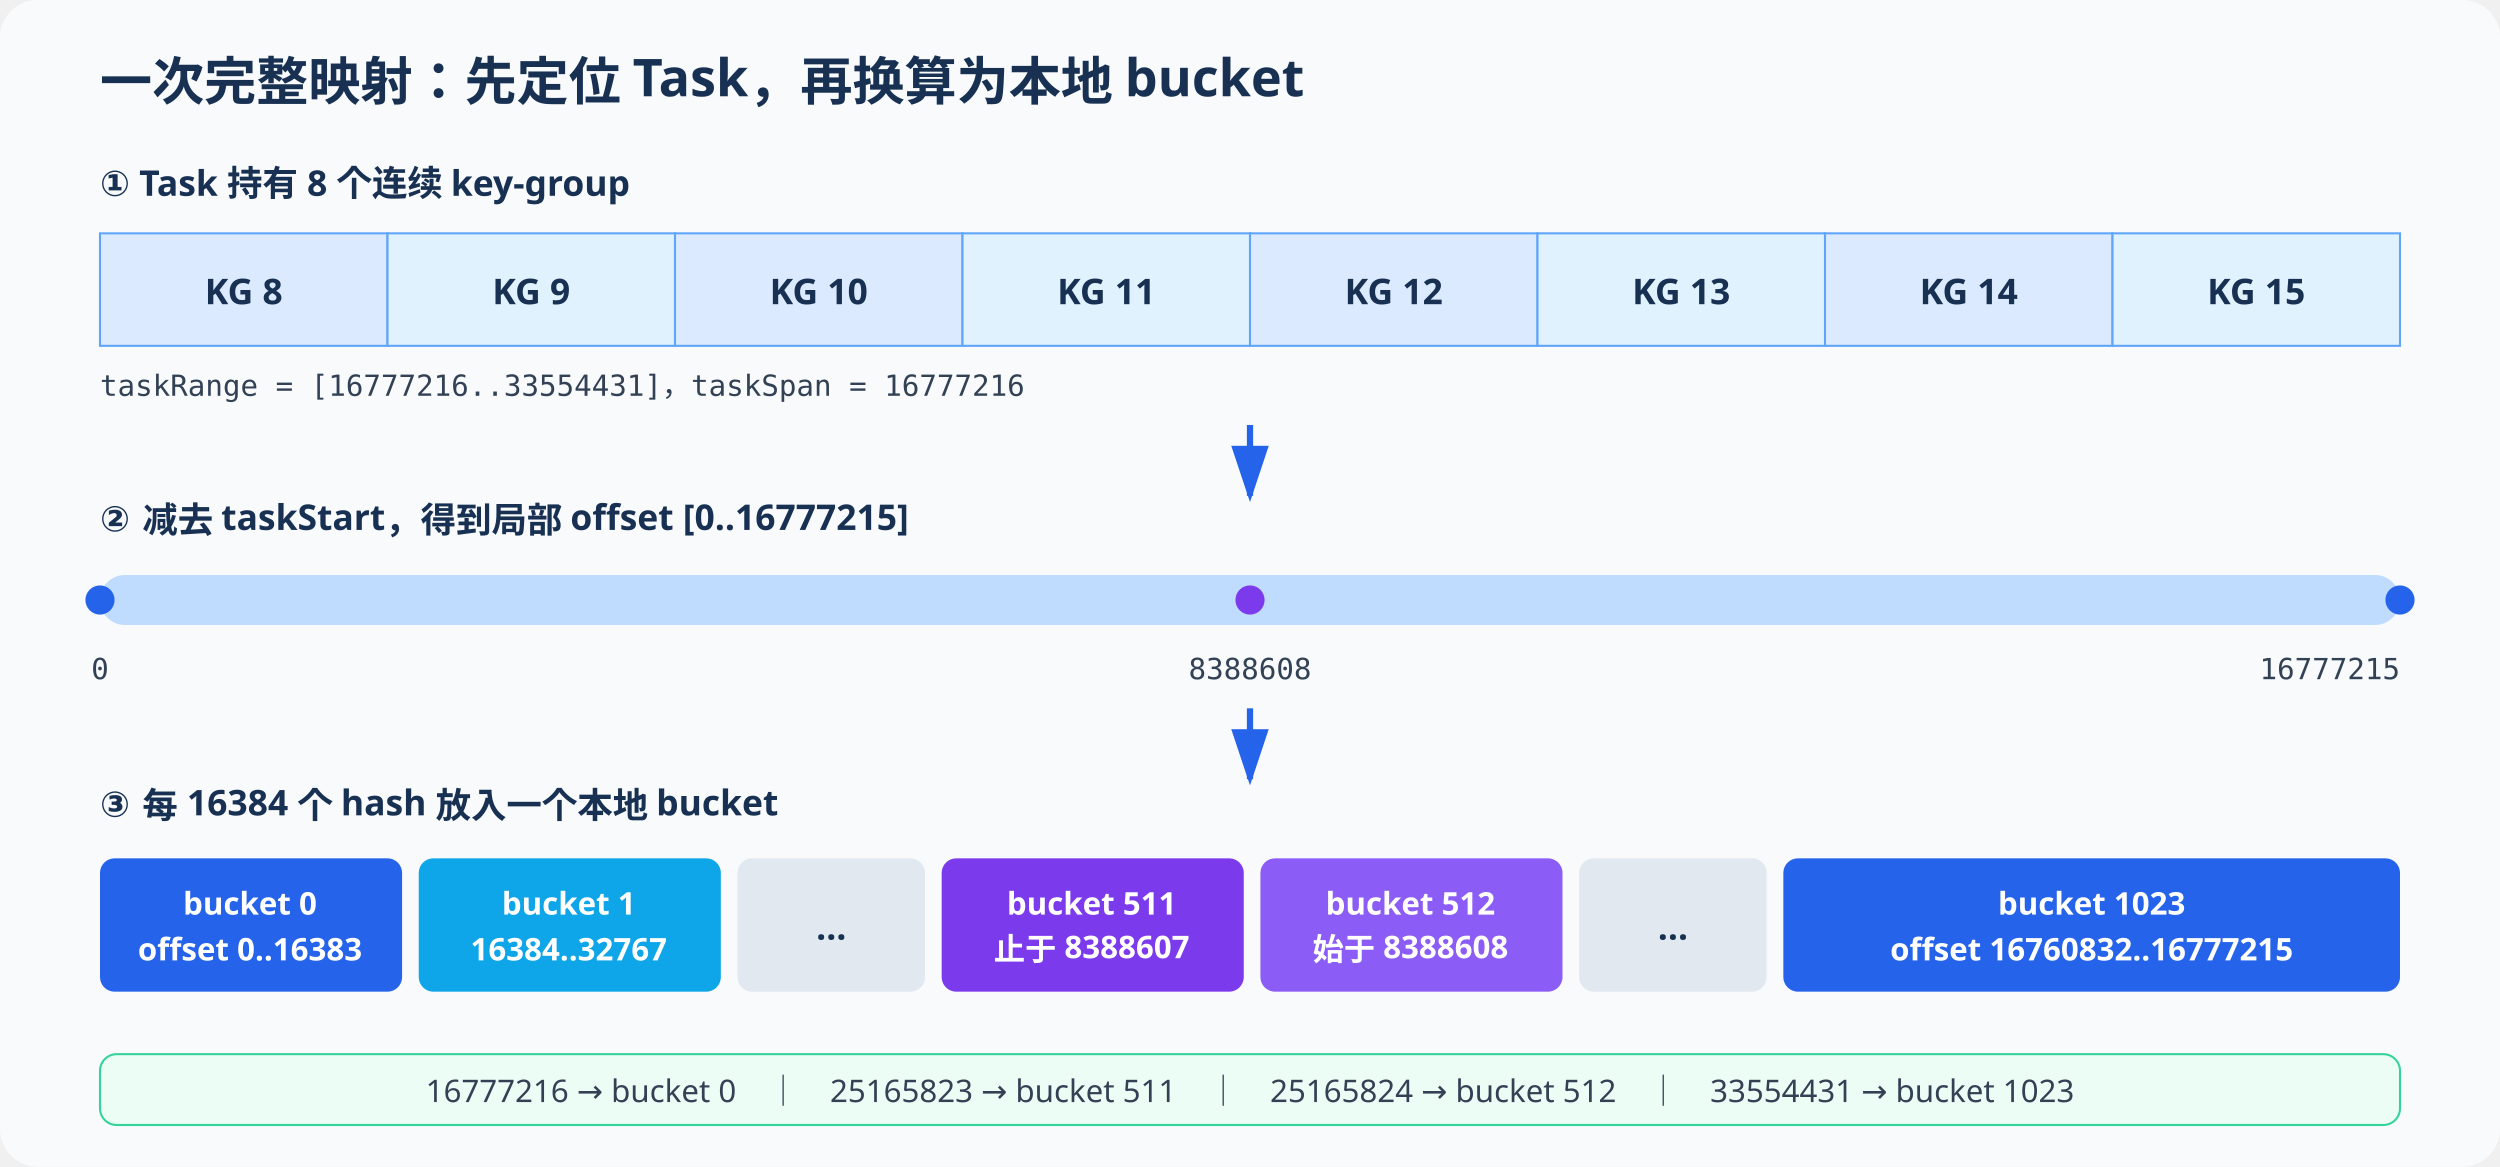
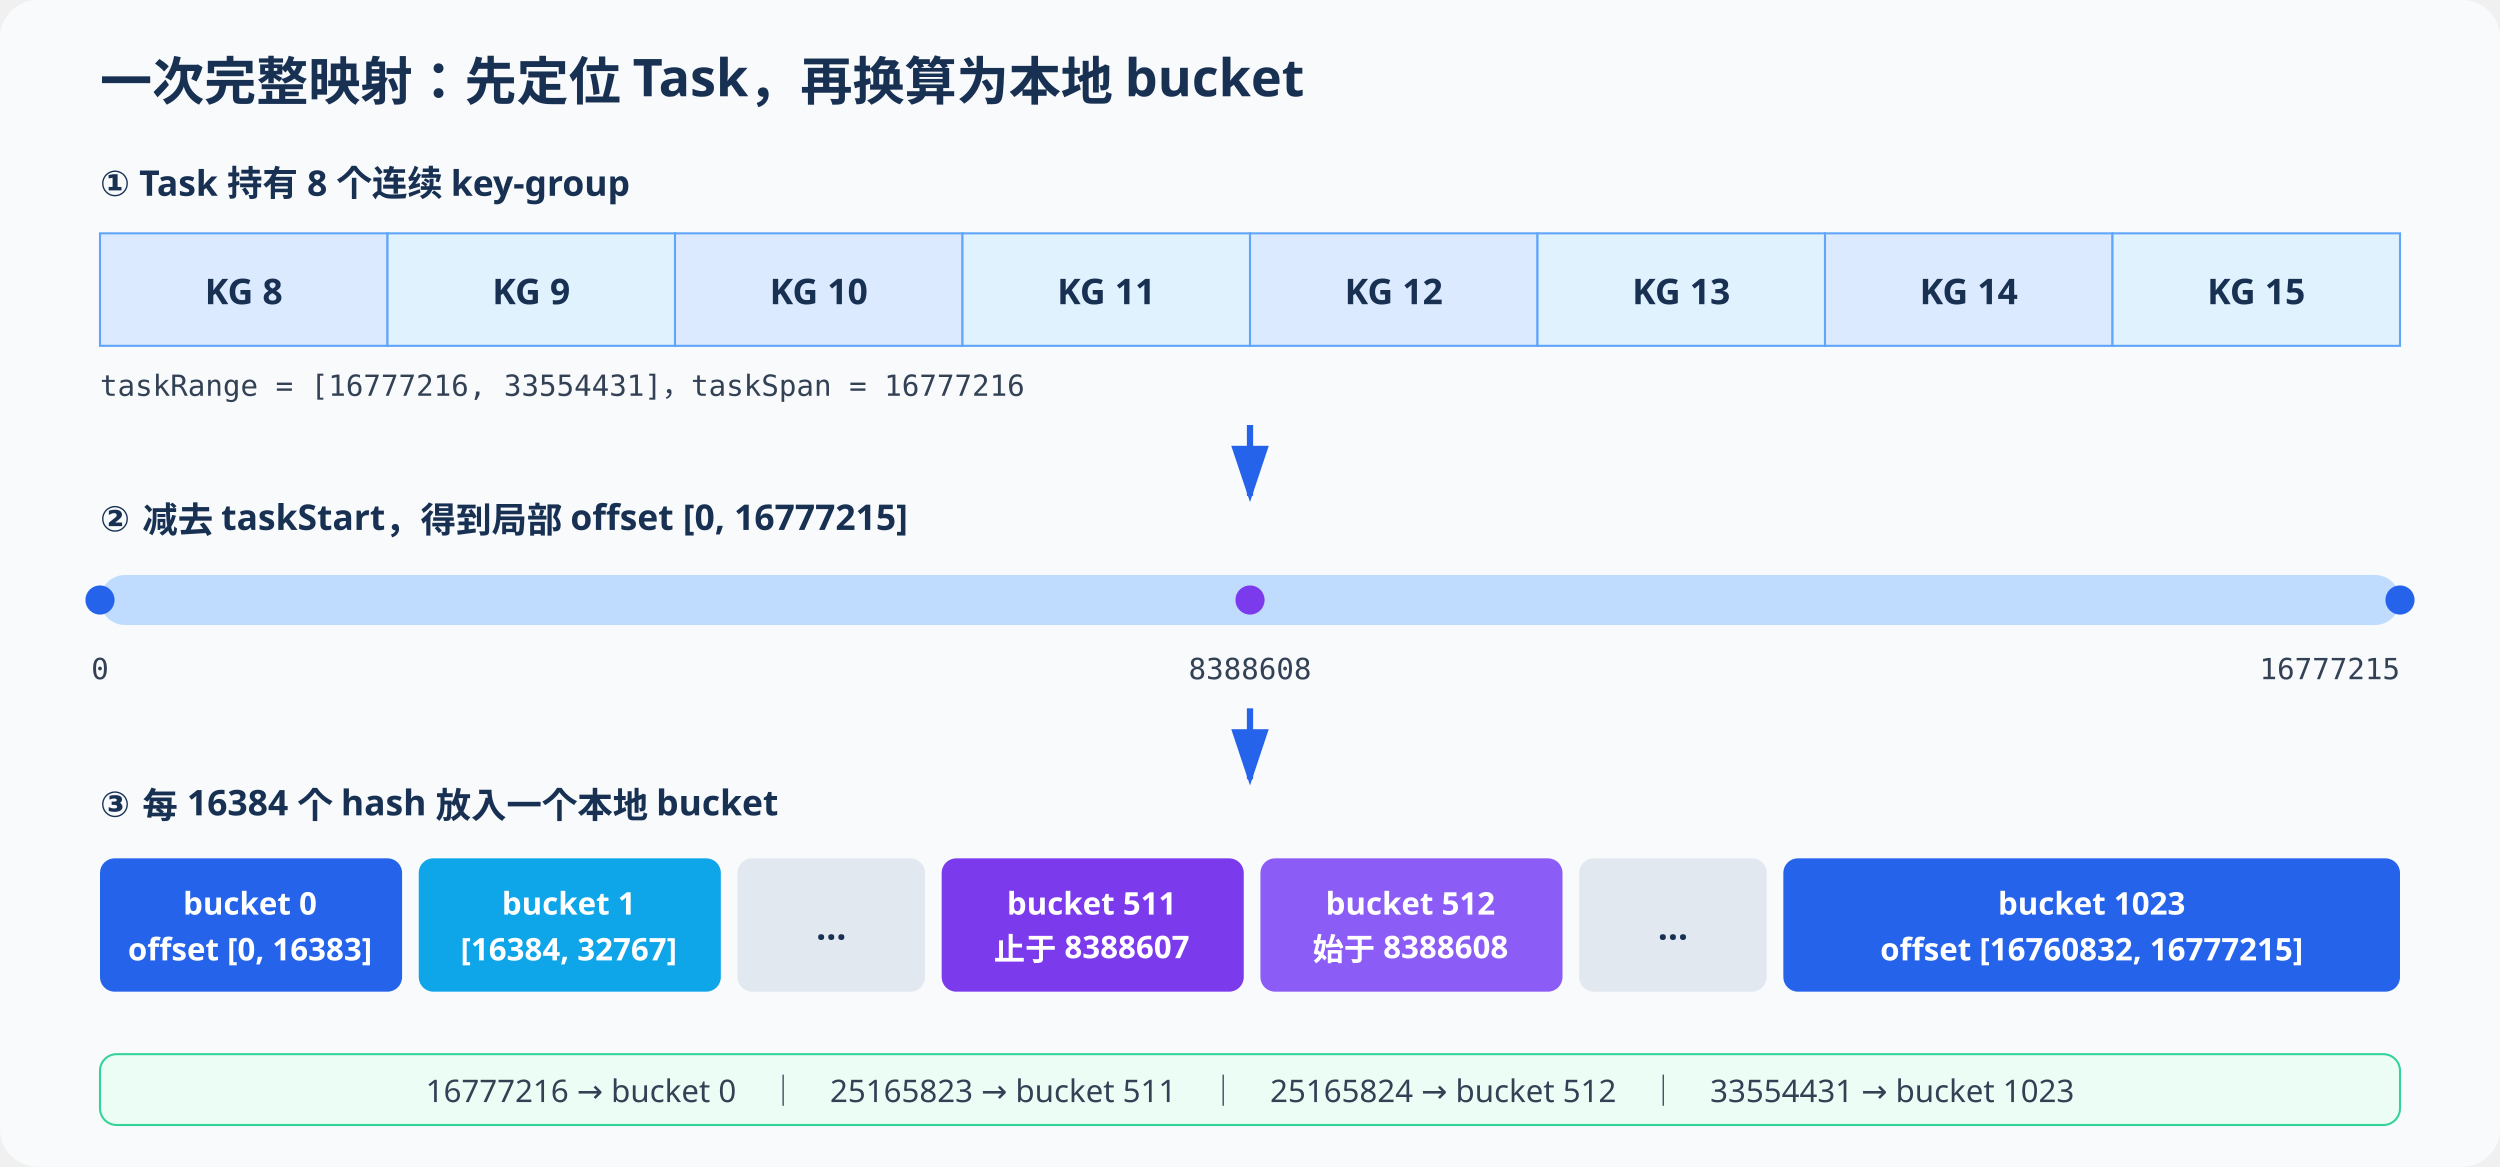
<svg xmlns="http://www.w3.org/2000/svg" width="1200" height="560" viewBox="0 0 1200 560">
  <defs>
    <style>
      .title{font:700 25px "Microsoft YaHei",sans-serif;fill:#183153}
      .label{font:600 17px "Microsoft YaHei",sans-serif;fill:#183153}
      .text{font:15px "Microsoft YaHei",sans-serif;fill:#334155}
      .num{font:14px Consolas,monospace;fill:#334155}
      .white{font:600 15px "Microsoft YaHei",sans-serif;fill:#fff}
      .line{stroke:#64748b;stroke-width:2}
    </style>
    <marker id="arrow" markerWidth="10" markerHeight="10" refX="8" refY="3" orient="auto">
      <path d="M0 0 L9 3 L0 6 Z" fill="#2563eb" />
    </marker>
  </defs>
  <rect width="1200" height="560" rx="18" fill="#f8fafc" />
  <text x="48" y="48" class="title">一次完整映射：先定位 Task，再换算为本地 bucket</text>
  <text x="48" y="94" class="label">① Task 持有 8 个连续 key-group</text>
  <g transform="translate(48 112)">
    <rect width="138" height="54" fill="#dbeafe" stroke="#60a5fa" />
    <text x="69" y="34" text-anchor="middle" class="label">KG 8</text>
    <rect x="138" width="138" height="54" fill="#e0f2fe" stroke="#60a5fa" />
    <text x="207" y="34" text-anchor="middle" class="label">KG 9</text>
    <rect x="276" width="138" height="54" fill="#dbeafe" stroke="#60a5fa" />
    <text x="345" y="34" text-anchor="middle" class="label">KG 10</text>
    <rect x="414" width="138" height="54" fill="#e0f2fe" stroke="#60a5fa" />
    <text x="483" y="34" text-anchor="middle" class="label">KG 11</text>
    <rect x="552" width="138" height="54" fill="#dbeafe" stroke="#60a5fa" />
    <text x="621" y="34" text-anchor="middle" class="label">KG 12</text>
    <rect x="690" width="138" height="54" fill="#e0f2fe" stroke="#60a5fa" />
    <text x="759" y="34" text-anchor="middle" class="label">KG 13</text>
    <rect x="828" width="138" height="54" fill="#dbeafe" stroke="#60a5fa" />
    <text x="897" y="34" text-anchor="middle" class="label">KG 14</text>
    <rect x="966" width="138" height="54" fill="#e0f2fe" stroke="#60a5fa" />
    <text x="1035" y="34" text-anchor="middle" class="label">KG 15</text>
  </g>
-   <text x="48" y="190" class="num">taskRange = [16777216..33554431]，taskSpan = 16777216</text>
+   <text x="48" y="190" class="num">taskRange = [16777216, 33554431]，taskSpan = 16777216</text>
  <path d="M600 204 L600 238" stroke="#2563eb" stroke-width="3" marker-end="url(#arrow)" />
-   <text x="48" y="255" class="label">② 减去 taskStart，得到局部 offset [0..16777215]</text>
+   <text x="48" y="255" class="label">② 减去 taskStart，得到局部 offset [0, 16777215]</text>
  <rect x="48" y="276" width="1104" height="24" rx="12" fill="#bfdbfe" />
  <circle cx="48" cy="288" r="7" fill="#2563eb" />
  <circle cx="600" cy="288" r="7" fill="#7c3aed" />
  <circle cx="1152" cy="288" r="7" fill="#2563eb" />
  <text x="48" y="326" text-anchor="middle" class="num">0</text>
  <text x="600" y="326" text-anchor="middle" class="num">8388608</text>
  <text x="1152" y="326" text-anchor="end" class="num">16777215</text>
  <path d="M600 340 L600 374" stroke="#2563eb" stroke-width="3" marker-end="url(#arrow)" />
  <text x="48" y="392" class="label">③ 每 16384 个 hash 放入一个本地 bucket</text>
  <g transform="translate(48 412)">
    <rect width="145" height="64" rx="7" fill="#2563eb" />
    <text x="72" y="27" text-anchor="middle" class="white">bucket 0</text>
-     <text x="72" y="49" text-anchor="middle" class="white">offset 0..16383</text>
+     <text x="72" y="49" text-anchor="middle" class="white">offset [0, 16383]</text>
    <rect x="153" width="145" height="64" rx="7" fill="#0ea5e9" />
    <text x="225" y="27" text-anchor="middle" class="white">bucket 1</text>
-     <text x="225" y="49" text-anchor="middle" class="white">16384..32767</text>
+     <text x="225" y="49" text-anchor="middle" class="white">[16384, 32767]</text>
    <rect x="306" width="90" height="64" rx="7" fill="#e2e8f0" />
    <text x="351" y="39" text-anchor="middle" class="label">…</text>
    <rect x="404" width="145" height="64" rx="7" fill="#7c3aed" />
    <text x="476" y="27" text-anchor="middle" class="white">bucket 511</text>
    <text x="476" y="49" text-anchor="middle" class="white">止于 8388607</text>
    <rect x="557" width="145" height="64" rx="7" fill="#8b5cf6" />
    <text x="629" y="27" text-anchor="middle" class="white">bucket 512</text>
    <text x="629" y="49" text-anchor="middle" class="white">始于 8388608</text>
    <rect x="710" width="90" height="64" rx="7" fill="#e2e8f0" />
    <text x="755" y="39" text-anchor="middle" class="label">…</text>
    <rect x="808" width="296" height="64" rx="7" fill="#2563eb" />
    <text x="956" y="27" text-anchor="middle" class="white">bucket 1023</text>
-     <text x="956" y="49" text-anchor="middle" class="white">offset 16760832..16777215</text>
+     <text x="956" y="49" text-anchor="middle" class="white">offset [16760832, 16777215]</text>
  </g>
  <rect x="48" y="506" width="1104" height="34" rx="8" fill="#ecfdf5" stroke="#34d399" />
  <text x="600" y="529" text-anchor="middle" class="text">16777216 → bucket 0　｜　25165823 → bucket 511　｜　25165824 → bucket 512　｜　33554431 → bucket 1023</text>
</svg>
